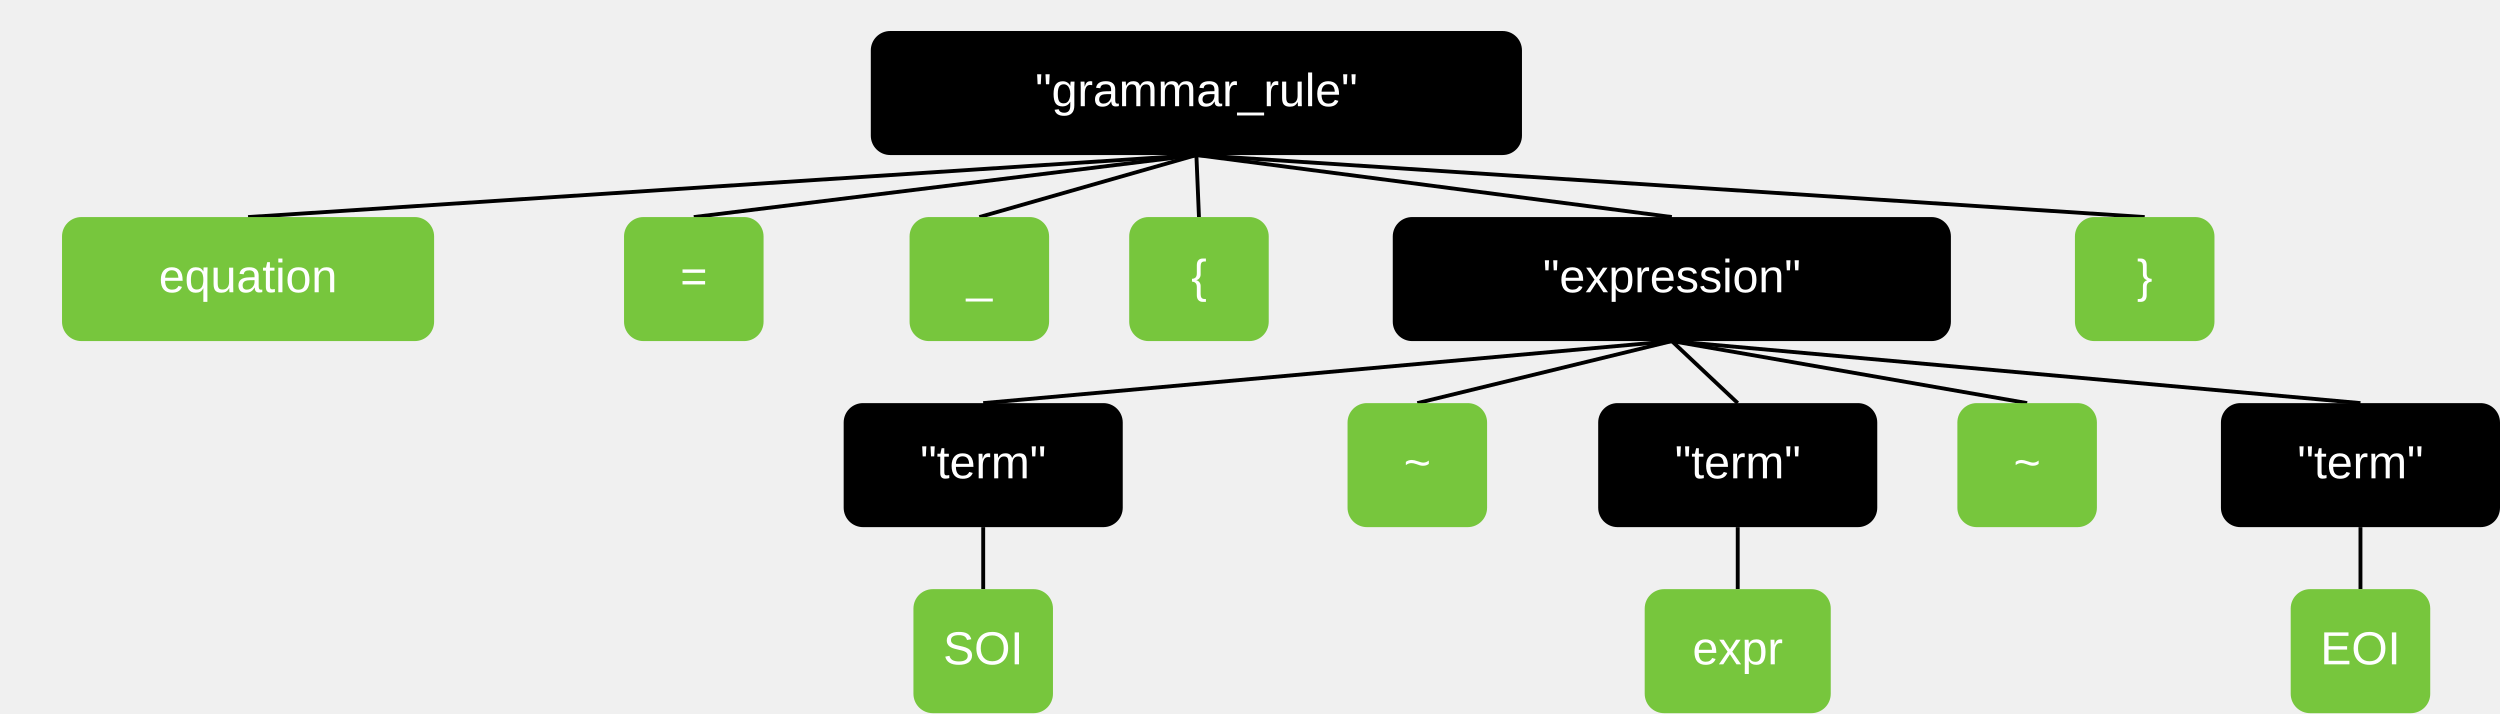
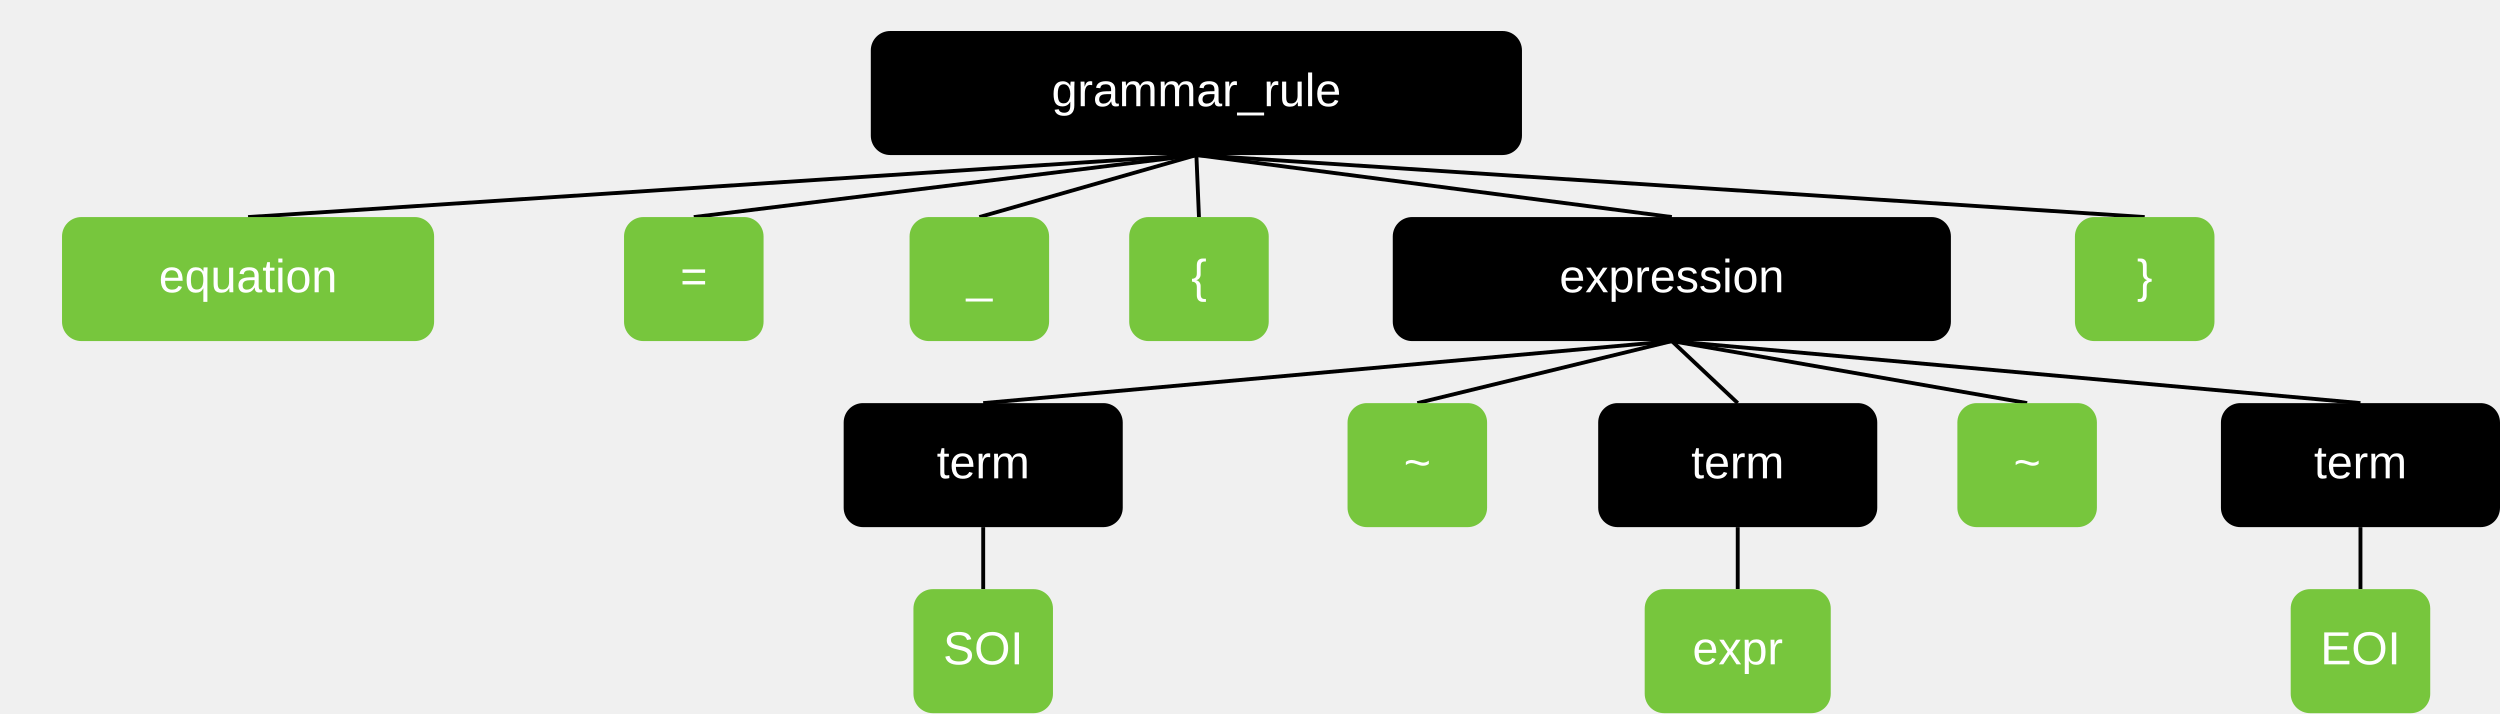
<svg xmlns="http://www.w3.org/2000/svg" viewBox="0 0 645 184">
  <rect class="node" height="32" rx="5" ry="5" width="168" x="224.667" y="8" />
  <text class="node" x="308.667" y="24">
- "grammar_rule"
+ grammar_rule
</text>
  <line x1="308.667" x2="64" y1="40" y2="56" />
  <rect class="leaf" height="32" rx="5" ry="5" width="96" x="16" y="56" />
  <text class="leaf" x="64" y="72">
equation
</text>
  <line x1="308.667" x2="179" y1="40" y2="56" />
  <rect class="leaf" height="32" rx="5" ry="5" width="36" x="161" y="56" />
  <text class="leaf" x="179" y="72">
=
</text>
  <line x1="308.667" x2="252.667" y1="40" y2="56" />
  <rect class="leaf" height="32" rx="5" ry="5" width="36" x="234.667" y="56" />
  <text class="leaf" x="252.667" y="72">
_
</text>
  <line x1="308.667" x2="309.333" y1="40" y2="56" />
  <rect class="leaf" height="32" rx="5" ry="5" width="36" x="291.333" y="56" />
  <text class="leaf" x="309.333" y="72">
{
</text>
  <line x1="308.667" x2="431.333" y1="40" y2="56" />
  <rect class="node" height="32" rx="5" ry="5" width="144" x="359.333" y="56" />
  <text class="node" x="431.333" y="72">
- "expression"
+ expression
</text>
  <line x1="308.667" x2="553.333" y1="40" y2="56" />
  <rect class="leaf" height="32" rx="5" ry="5" width="36" x="535.333" y="56" />
  <text class="leaf" x="553.333" y="72">
}
</text>
  <line x1="431.333" x2="253.667" y1="88" y2="104" />
  <rect class="node" height="32" rx="5" ry="5" width="72" x="217.667" y="104" />
  <text class="node" x="253.667" y="120">
- "term"
+ term
</text>
  <line x1="431.333" x2="365.667" y1="88" y2="104" />
  <rect class="leaf" height="32" rx="5" ry="5" width="36" x="347.667" y="104" />
  <text class="leaf" x="365.667" y="120">
~
</text>
  <line x1="431.333" x2="448.333" y1="88" y2="104" />
  <rect class="node" height="32" rx="5" ry="5" width="72" x="412.333" y="104" />
  <text class="node" x="448.333" y="120">
- "term"
+ term
</text>
  <line x1="431.333" x2="523" y1="88" y2="104" />
  <rect class="leaf" height="32" rx="5" ry="5" width="36" x="505" y="104" />
  <text class="leaf" x="523" y="120">
~
</text>
  <line x1="431.333" x2="609" y1="88" y2="104" />
  <rect class="node" height="32" rx="5" ry="5" width="72" x="573" y="104" />
  <text class="node" x="609" y="120">
- "term"
+ term
</text>
  <line x1="253.667" x2="253.667" y1="136" y2="152" />
  <rect class="leaf" height="32" rx="5" ry="5" width="36" x="235.667" y="152" />
  <text class="leaf" x="253.667" y="168">
SOI
</text>
  <line x1="448.333" x2="448.333" y1="136" y2="152" />
  <rect class="leaf" height="32" rx="5" ry="5" width="48" x="424.333" y="152" />
  <text class="leaf" x="448.333" y="168">
expr
</text>
  <line x1="609" x2="609" y1="136" y2="152" />
  <rect class="leaf" height="32" rx="5" ry="5" width="36" x="591" y="152" />
  <text class="leaf" x="609" y="168">
EOI
</text>
  <style>
svg line {
    stroke: black;
}

svg rect {
    fill: black;
    stroke: none;
    /*stroke-width: 0.2;*/
}

svg rect.node {
    /*fill: #ff5246*/
}

svg rect.leaf {
    fill: #77c63d
}

svg text {
    font-family: -apple-system, BlinkMacSystemFont, "Segoe UI Adjusted", "Segoe UI", "Liberation Sans", sans-serif;
    color: aliceblue;
    fill: white;
    text-anchor: middle;
    dominant-baseline: middle;
}

svg text.node {

}

svg text.leaf {

}

</style>
</svg>
